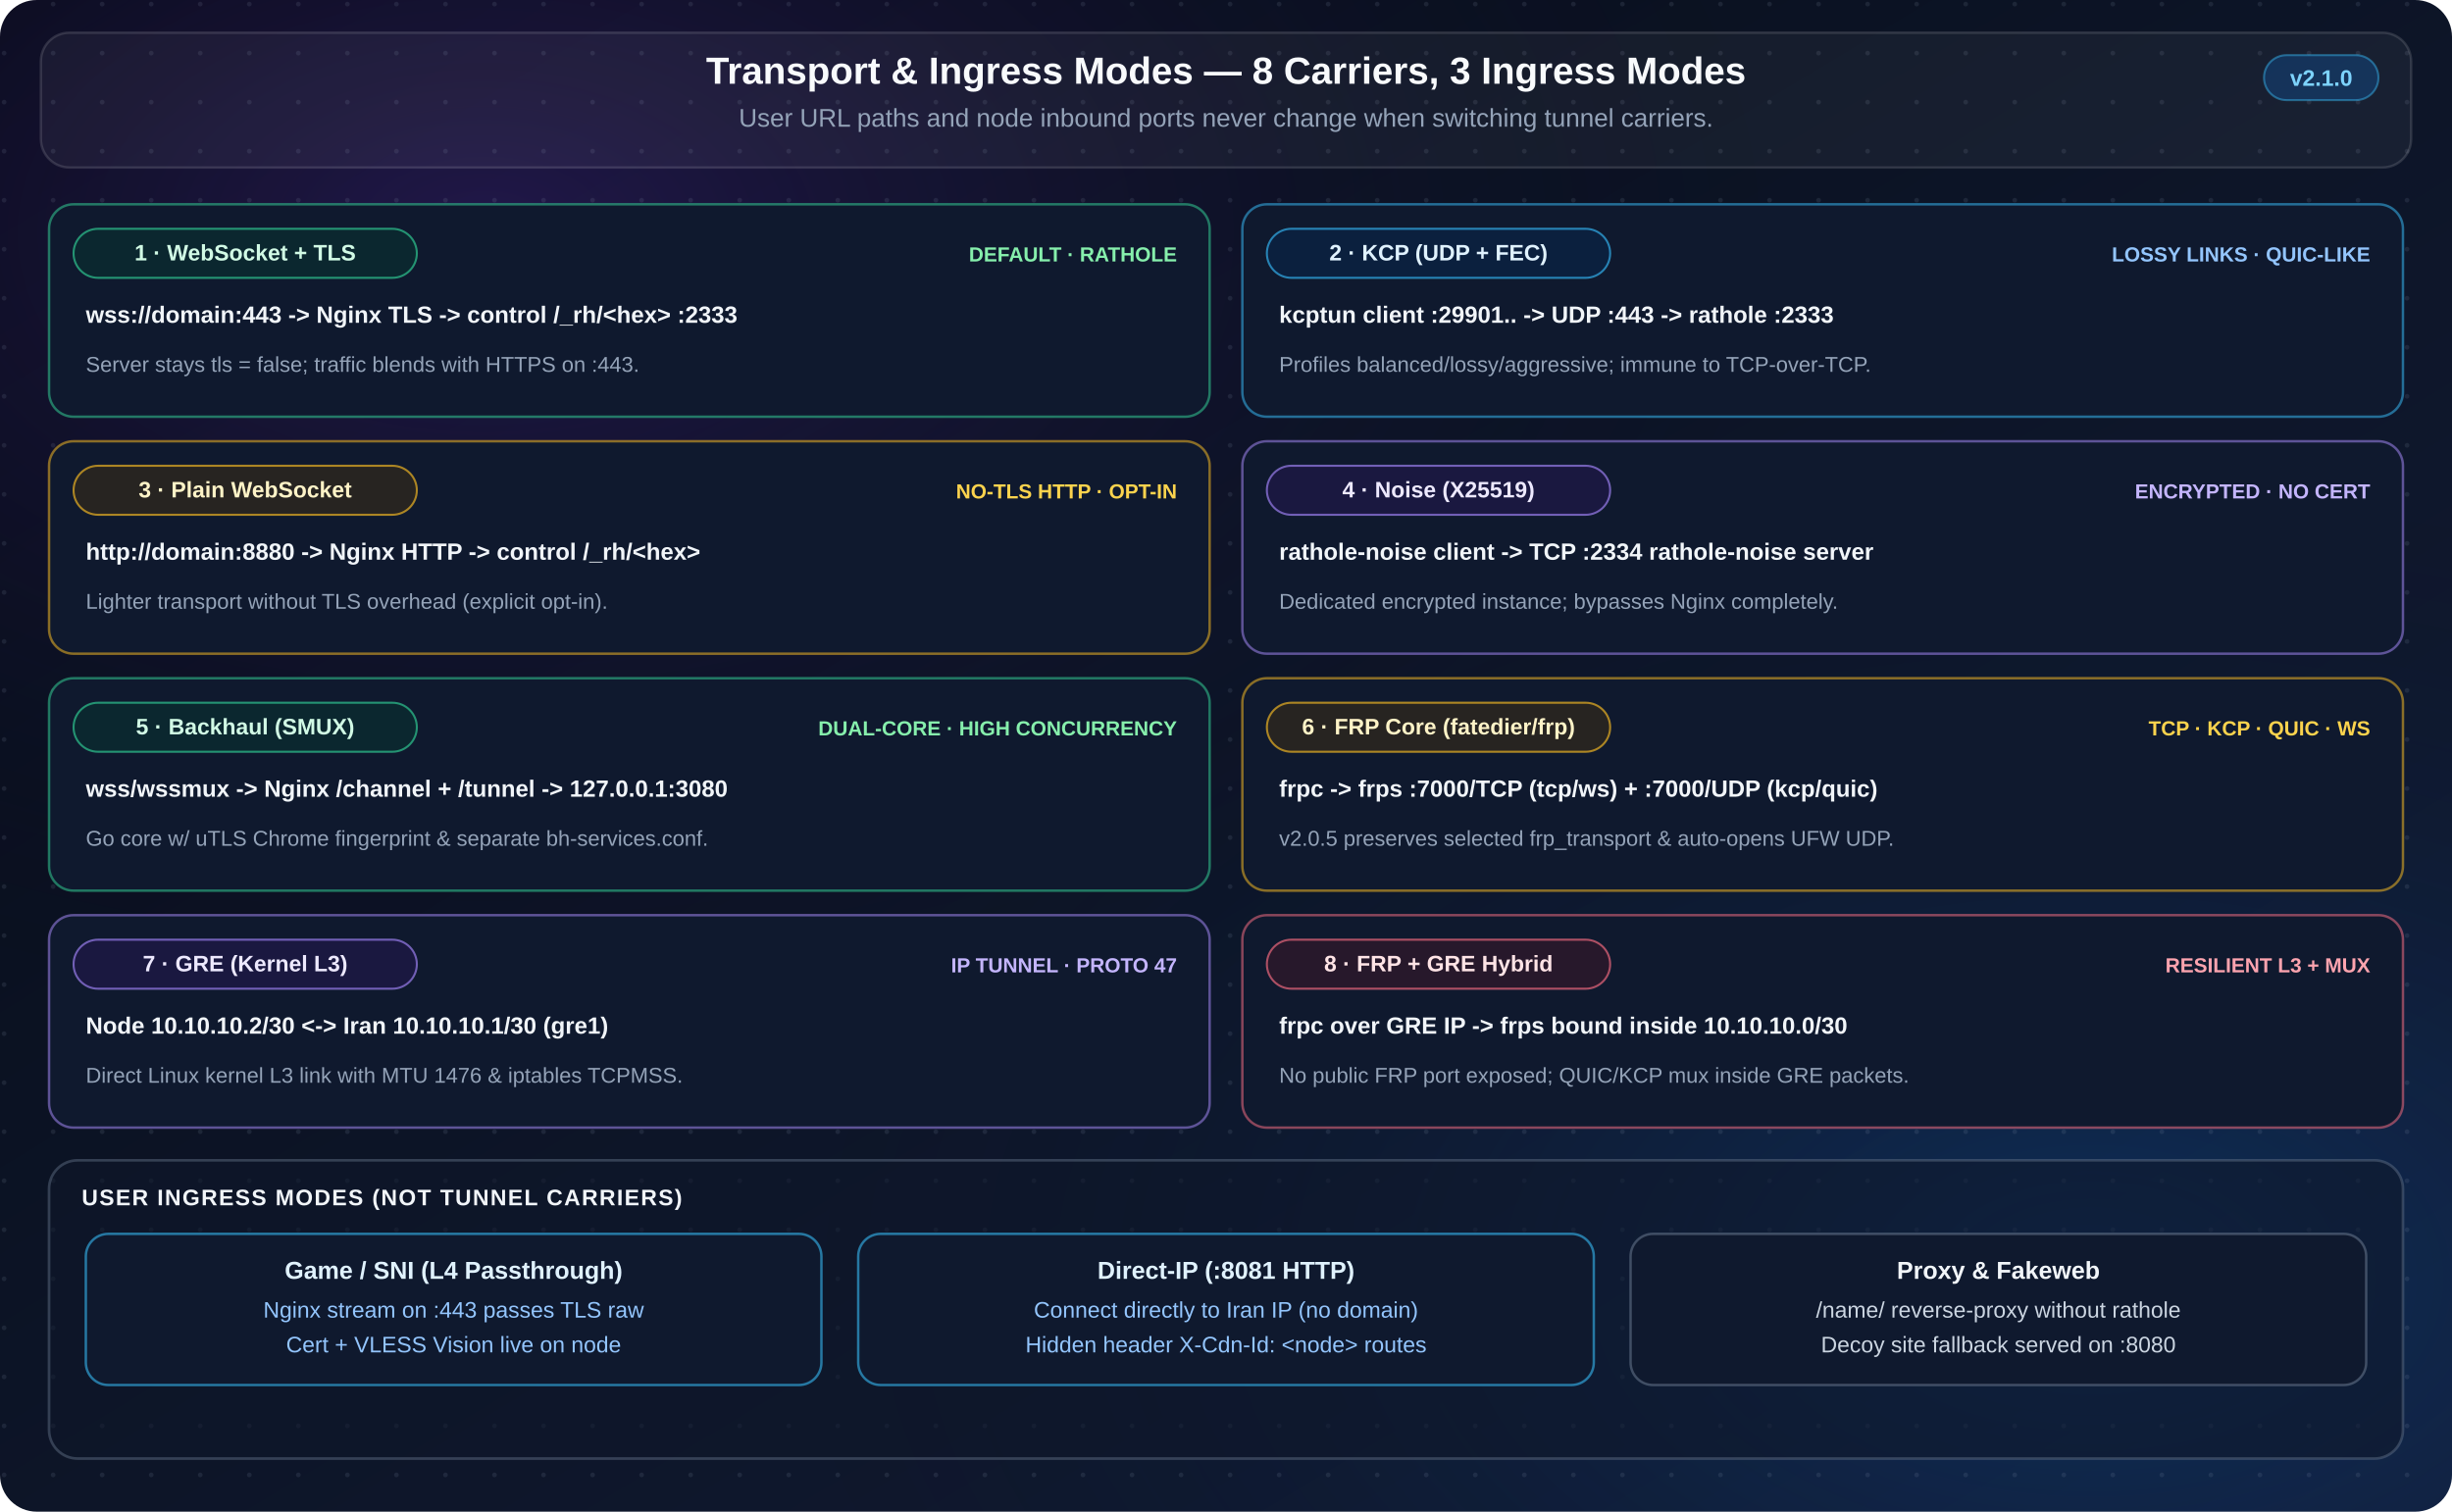
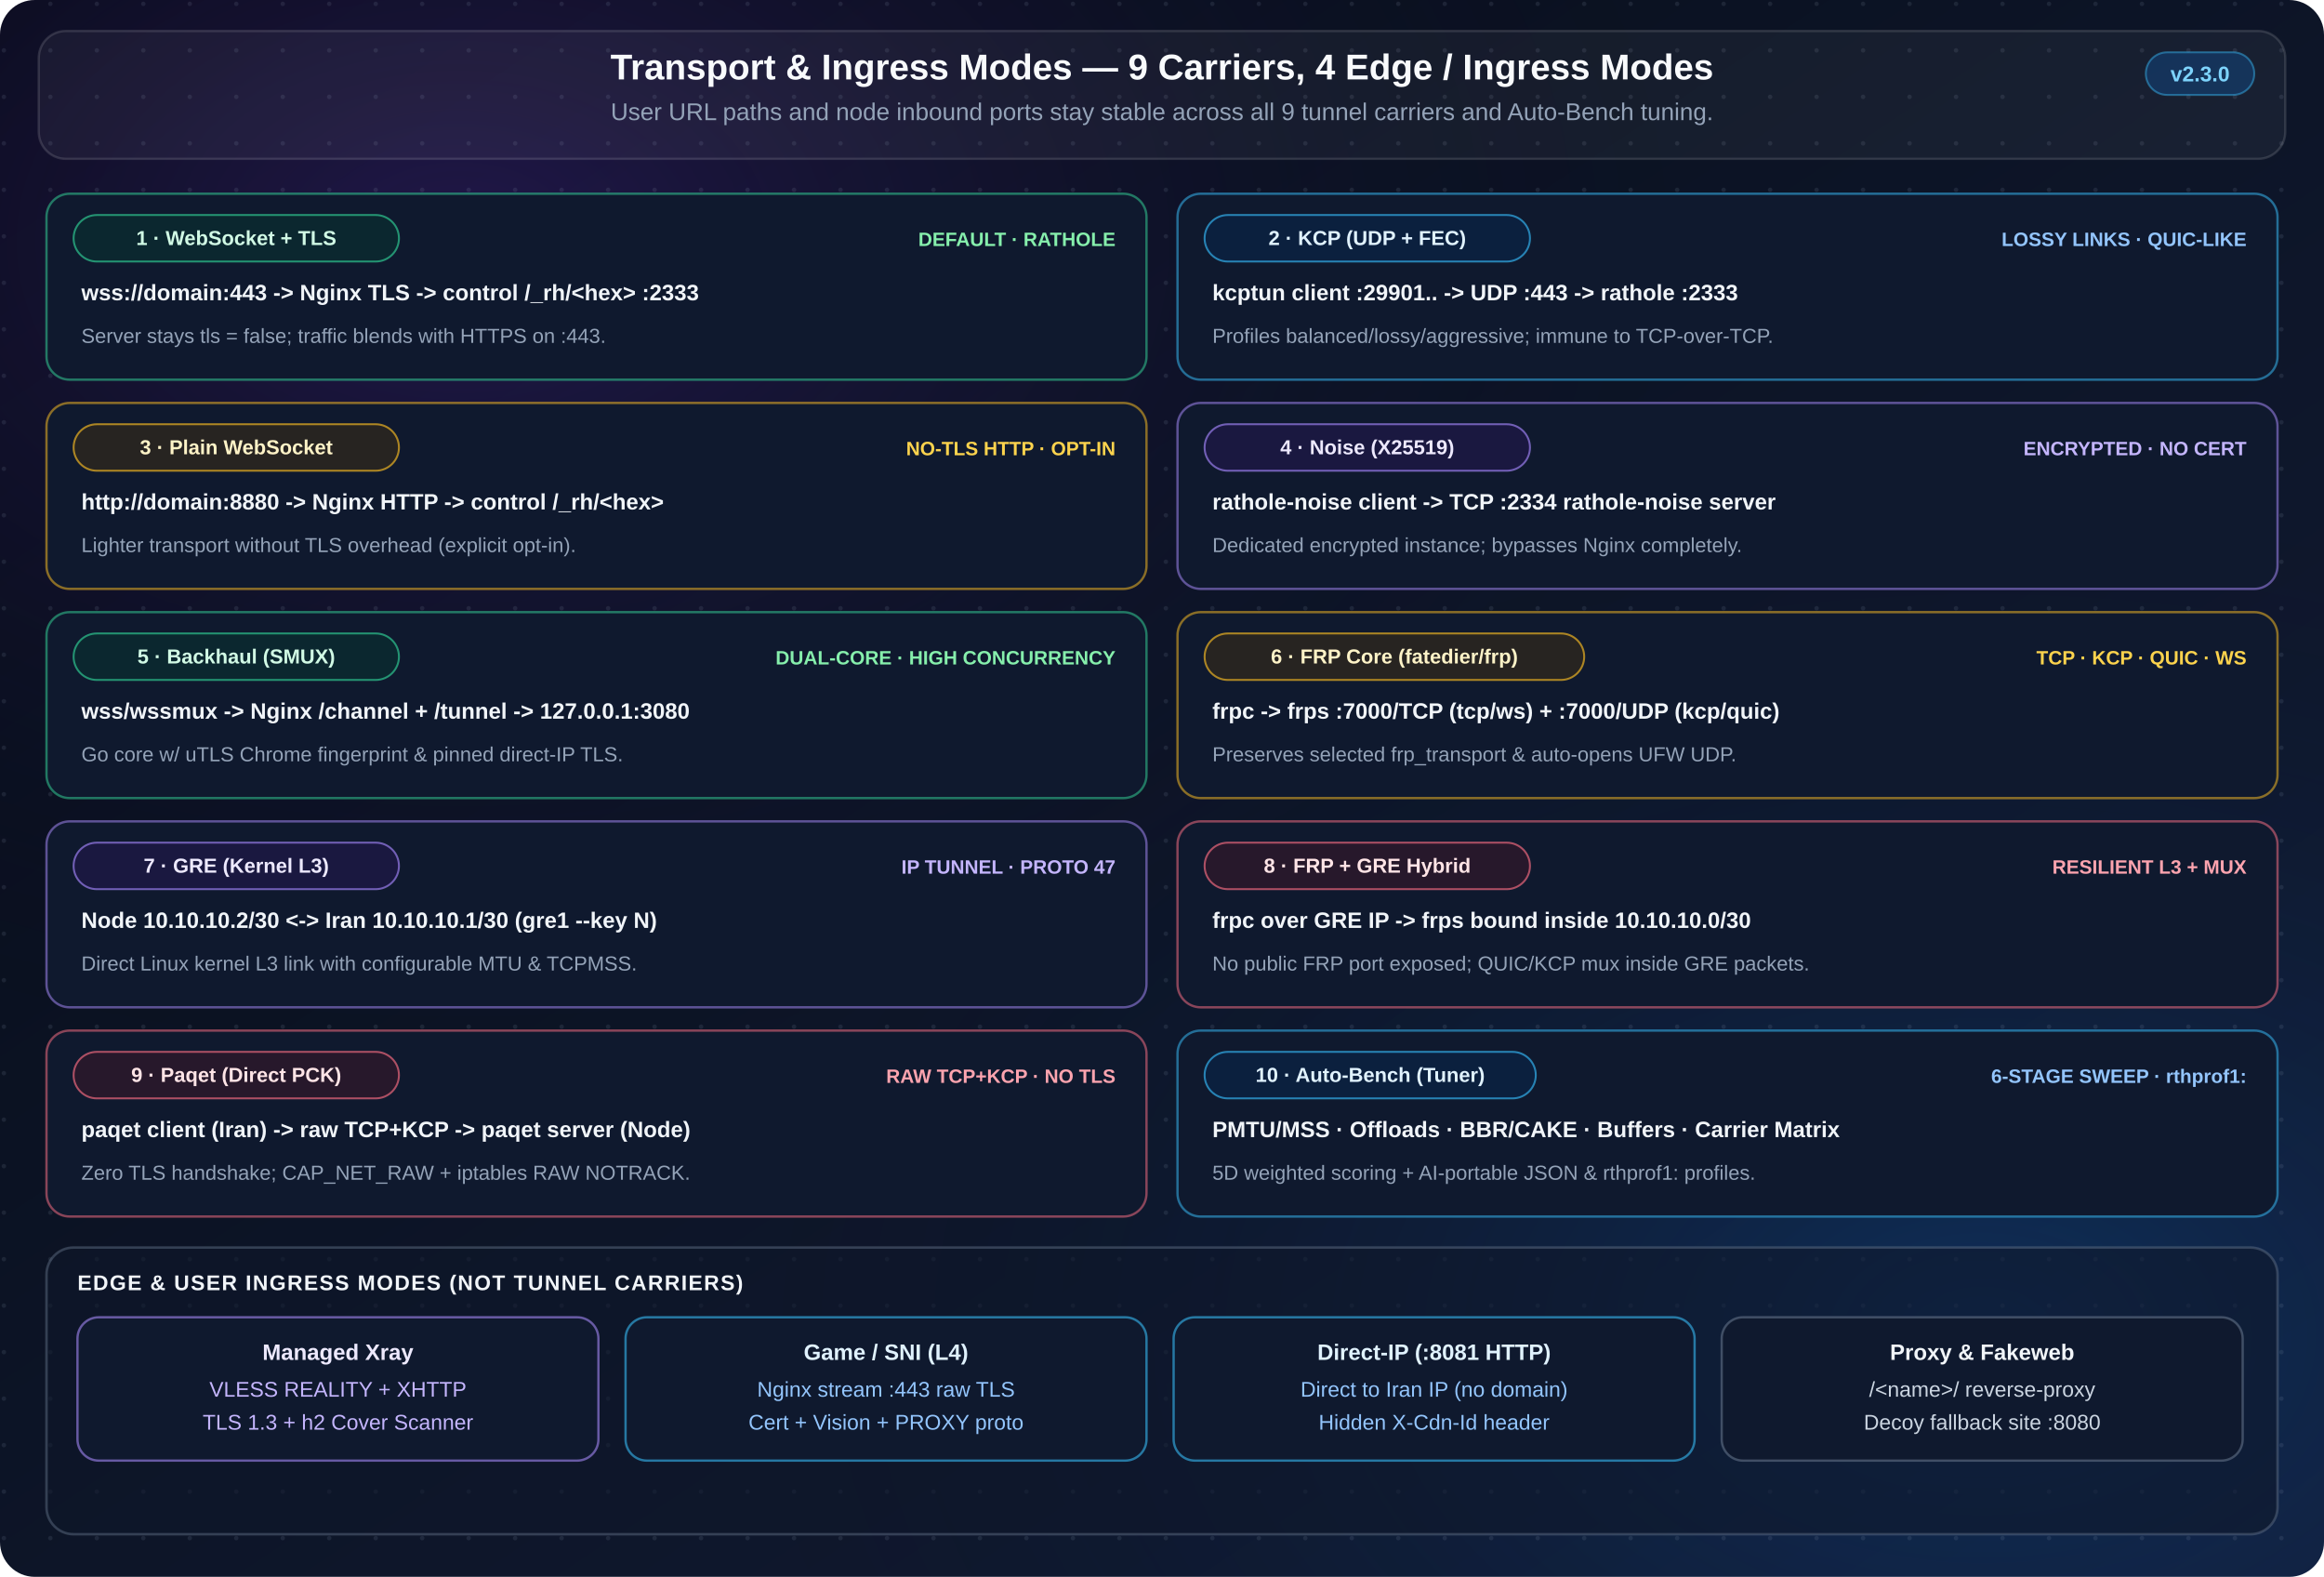
- <svg xmlns="http://www.w3.org/2000/svg" viewBox="0 0 1200 740" width="1200" height="740" font-family="Segoe UI, system-ui, -apple-system, Arial, sans-serif">
+ <svg xmlns="http://www.w3.org/2000/svg" viewBox="0 0 1200 814" width="1200" height="814" font-family="Segoe UI, system-ui, -apple-system, Arial, sans-serif">
  <defs>
    <linearGradient id="bgGrad" x1="0%" y1="0%" x2="100%" y2="100%">
      <stop offset="0%" stop-color="#060b16" />
      <stop offset="52%" stop-color="#0d1528" />
      <stop offset="100%" stop-color="#121c36" />
    </linearGradient>
    <radialGradient id="orbA" cx="20%" cy="15%" r="55%">
      <stop offset="0%" stop-color="rgba(124,58,237,0.22)" />
      <stop offset="100%" stop-color="rgba(0,0,0,0)" />
    </radialGradient>
    <radialGradient id="orbB" cx="85%" cy="85%" r="55%">
      <stop offset="0%" stop-color="rgba(10,132,255,0.20)" />
      <stop offset="100%" stop-color="rgba(0,0,0,0)" />
    </radialGradient>
    <pattern id="dotGrid" width="24" height="24" patternUnits="userSpaceOnUse">
      <circle cx="2" cy="2" r="1.15" fill="rgba(148,163,184,0.13)" />
    </pattern>
    <marker id="arr" viewBox="0 0 10 10" refX="8.5" refY="5" markerWidth="6.5" markerHeight="6.5" orient="auto">
      <path d="M0,1 L9,5 L0,9 z" fill="#38bdf8" />
    </marker>
    <marker id="arrV" viewBox="0 0 10 10" refX="8.5" refY="5" markerWidth="6.5" markerHeight="6.5" orient="auto">
      <path d="M0,1 L9,5 L0,9 z" fill="#a78bfa" />
    </marker>
    <marker id="arrG" viewBox="0 0 10 10" refX="8.5" refY="5" markerWidth="6.5" markerHeight="6.5" orient="auto">
      <path d="M0,1 L9,5 L0,9 z" fill="#34d399" />
    </marker>
    <marker id="arrR" viewBox="0 0 10 10" refX="8.5" refY="5" markerWidth="6.5" markerHeight="6.5" orient="auto">
      <path d="M0,1 L9,5 L0,9 z" fill="#fb7185" />
    </marker>
    <marker id="arrN" viewBox="0 0 10 10" refX="8.5" refY="5" markerWidth="6.5" markerHeight="6.5" orient="auto">
      <path d="M0,1 L9,5 L0,9 z" fill="#64748b" />
    </marker>
  </defs>
-   <rect x="0" y="0" width="1200" height="740" rx="18" fill="url(#bgGrad)" />
-   <rect x="0" y="0" width="1200" height="740" rx="18" fill="url(#orbA)" />
-   <rect x="0" y="0" width="1200" height="740" rx="18" fill="url(#orbB)" />
-   <rect x="0" y="0" width="1200" height="740" rx="18" fill="url(#dotGrid)" />
+   <rect x="0" y="0" width="1200" height="814" rx="18" fill="url(#bgGrad)" />
+   <rect x="0" y="0" width="1200" height="814" rx="18" fill="url(#orbA)" />
+   <rect x="0" y="0" width="1200" height="814" rx="18" fill="url(#orbB)" />
+   <rect x="0" y="0" width="1200" height="814" rx="18" fill="url(#dotGrid)" />
  <rect x="20" y="16" width="1160" height="66" rx="14" fill="rgba(255,255,255,0.05)" stroke="rgba(255,255,255,0.13)" stroke-width="1.2" />
-   <text x="600.0" y="41" text-anchor="middle" fill="#f8fafc" font-size="18.5" font-weight="700">Transport &amp; Ingress Modes — 8 Carriers, 3 Ingress Modes</text>
-   <text x="600.0" y="62" text-anchor="middle" fill="#94a3b8" font-size="12.5">User URL paths and node inbound ports never change when switching tunnel carriers.</text>
+   <text x="600.0" y="41" text-anchor="middle" fill="#f8fafc" font-size="18.5" font-weight="700">Transport &amp; Ingress Modes — 9 Carriers, 4 Edge / Ingress Modes</text>
+   <text x="600.0" y="62" text-anchor="middle" fill="#94a3b8" font-size="12.5">User URL paths and node inbound ports stay stable across all 9 tunnel carriers and Auto-Bench tuning.</text>
  <rect x="1108" y="27" width="56" height="22" rx="11" fill="rgba(10,132,255,0.20)" stroke="rgba(56,189,248,0.45)" stroke-width="1" />
-   <text x="1136" y="42" text-anchor="middle" fill="#7dd3fc" font-size="11" font-weight="700">v2.1.0</text>
-   <rect x="24" y="100" width="568" height="104" rx="12" fill="#0f192e" stroke="#34d399" stroke-opacity="0.52" stroke-width="1.2" />
-   <rect x="36.0" y="112.0" width="168" height="24" rx="12.0" fill="#0b1324" stroke="#34d399" stroke-opacity="0.65" stroke-width="1" />
-   <rect x="36.0" y="112.0" width="168" height="24" rx="12.0" fill="rgba(16,185,129,0.12)" />
-   <text x="120" y="127.5" text-anchor="middle" font-size="11" font-weight="700" fill="#d1fae5">1 · WebSocket + TLS</text>
-   <text x="576" y="128" text-anchor="end" font-size="10" font-weight="700" fill="#86efac">DEFAULT · RATHOLE</text>
-   <text x="42" y="158" text-anchor="start" font-size="11.5" font-weight="600" fill="#f1f5f9">wss://domain:443 -&gt; Nginx TLS -&gt; control /_rh/&lt;hex&gt; :2333</text>
-   <text x="42" y="182" text-anchor="start" font-size="10.5" font-weight="500" fill="#94a3b8">Server stays tls = false; traffic blends with HTTPS on :443.</text>
-   <rect x="608" y="100" width="568" height="104" rx="12" fill="#0f192e" stroke="#38bdf8" stroke-opacity="0.52" stroke-width="1.2" />
-   <rect x="620.0" y="112.0" width="168" height="24" rx="12.0" fill="#0b1324" stroke="#38bdf8" stroke-opacity="0.65" stroke-width="1" />
-   <rect x="620.0" y="112.0" width="168" height="24" rx="12.0" fill="rgba(10,132,255,0.12)" />
-   <text x="704" y="127.5" text-anchor="middle" font-size="11" font-weight="700" fill="#e0f2fe">2 · KCP (UDP + FEC)</text>
-   <text x="1160" y="128" text-anchor="end" font-size="10" font-weight="700" fill="#93c5fd">LOSSY LINKS · QUIC-LIKE</text>
-   <text x="626" y="158" text-anchor="start" font-size="11.5" font-weight="600" fill="#f1f5f9">kcptun client :29901.. -&gt; UDP :443 -&gt; rathole :2333</text>
-   <text x="626" y="182" text-anchor="start" font-size="10.5" font-weight="500" fill="#94a3b8">Profiles balanced/lossy/aggressive; immune to TCP-over-TCP.</text>
-   <rect x="24" y="216" width="568" height="104" rx="12" fill="#0f192e" stroke="#fbbf24" stroke-opacity="0.52" stroke-width="1.2" />
-   <rect x="36.0" y="228.0" width="168" height="24" rx="12.0" fill="#0b1324" stroke="#fbbf24" stroke-opacity="0.65" stroke-width="1" />
-   <rect x="36.0" y="228.0" width="168" height="24" rx="12.0" fill="rgba(245,158,11,0.12)" />
-   <text x="120" y="243.5" text-anchor="middle" font-size="11" font-weight="700" fill="#fef3c7">3 · Plain WebSocket</text>
-   <text x="576" y="244" text-anchor="end" font-size="10" font-weight="700" fill="#fcd34d">NO-TLS HTTP · OPT-IN</text>
-   <text x="42" y="274" text-anchor="start" font-size="11.5" font-weight="600" fill="#f1f5f9">http://domain:8880 -&gt; Nginx HTTP -&gt; control /_rh/&lt;hex&gt;</text>
-   <text x="42" y="298" text-anchor="start" font-size="10.5" font-weight="500" fill="#94a3b8">Lighter transport without TLS overhead (explicit opt-in).</text>
-   <rect x="608" y="216" width="568" height="104" rx="12" fill="#0f192e" stroke="#a78bfa" stroke-opacity="0.52" stroke-width="1.2" />
-   <rect x="620.0" y="228.0" width="168" height="24" rx="12.0" fill="#0b1324" stroke="#a78bfa" stroke-opacity="0.65" stroke-width="1" />
-   <rect x="620.0" y="228.0" width="168" height="24" rx="12.0" fill="rgba(124,58,237,0.14)" />
-   <text x="704" y="243.5" text-anchor="middle" font-size="11" font-weight="700" fill="#ede9fe">4 · Noise (X25519)</text>
-   <text x="1160" y="244" text-anchor="end" font-size="10" font-weight="700" fill="#c4b5fd">ENCRYPTED · NO CERT</text>
-   <text x="626" y="274" text-anchor="start" font-size="11.5" font-weight="600" fill="#f1f5f9">rathole-noise client -&gt; TCP :2334 rathole-noise server</text>
-   <text x="626" y="298" text-anchor="start" font-size="10.5" font-weight="500" fill="#94a3b8">Dedicated encrypted instance; bypasses Nginx completely.</text>
-   <rect x="24" y="332" width="568" height="104" rx="12" fill="#0f192e" stroke="#34d399" stroke-opacity="0.52" stroke-width="1.2" />
-   <rect x="36.0" y="344.0" width="168" height="24" rx="12.0" fill="#0b1324" stroke="#34d399" stroke-opacity="0.65" stroke-width="1" />
-   <rect x="36.0" y="344.0" width="168" height="24" rx="12.0" fill="rgba(16,185,129,0.12)" />
-   <text x="120" y="359.5" text-anchor="middle" font-size="11" font-weight="700" fill="#d1fae5">5 · Backhaul (SMUX)</text>
-   <text x="576" y="360" text-anchor="end" font-size="10" font-weight="700" fill="#86efac">DUAL-CORE · HIGH CONCURRENCY</text>
-   <text x="42" y="390" text-anchor="start" font-size="11.5" font-weight="600" fill="#f1f5f9">wss/wssmux -&gt; Nginx /channel + /tunnel -&gt; 127.0.0.1:3080</text>
-   <text x="42" y="414" text-anchor="start" font-size="10.5" font-weight="500" fill="#94a3b8">Go core w/ uTLS Chrome fingerprint &amp; separate bh-services.conf.</text>
-   <rect x="608" y="332" width="568" height="104" rx="12" fill="#0f192e" stroke="#fbbf24" stroke-opacity="0.52" stroke-width="1.2" />
-   <rect x="620.0" y="344.0" width="168" height="24" rx="12.0" fill="#0b1324" stroke="#fbbf24" stroke-opacity="0.65" stroke-width="1" />
-   <rect x="620.0" y="344.0" width="168" height="24" rx="12.0" fill="rgba(245,158,11,0.12)" />
-   <text x="704" y="359.5" text-anchor="middle" font-size="11" font-weight="700" fill="#fef3c7">6 · FRP Core (fatedier/frp)</text>
-   <text x="1160" y="360" text-anchor="end" font-size="10" font-weight="700" fill="#fcd34d">TCP · KCP · QUIC · WS</text>
-   <text x="626" y="390" text-anchor="start" font-size="11.5" font-weight="600" fill="#f1f5f9">frpc -&gt; frps :7000/TCP (tcp/ws) + :7000/UDP (kcp/quic)</text>
-   <text x="626" y="414" text-anchor="start" font-size="10.5" font-weight="500" fill="#94a3b8">v2.0.5 preserves selected frp_transport &amp; auto-opens UFW UDP.</text>
-   <rect x="24" y="448" width="568" height="104" rx="12" fill="#0f192e" stroke="#a78bfa" stroke-opacity="0.52" stroke-width="1.2" />
-   <rect x="36.0" y="460.0" width="168" height="24" rx="12.0" fill="#0b1324" stroke="#a78bfa" stroke-opacity="0.65" stroke-width="1" />
-   <rect x="36.0" y="460.0" width="168" height="24" rx="12.0" fill="rgba(124,58,237,0.14)" />
-   <text x="120" y="475.5" text-anchor="middle" font-size="11" font-weight="700" fill="#ede9fe">7 · GRE (Kernel L3)</text>
-   <text x="576" y="476" text-anchor="end" font-size="10" font-weight="700" fill="#c4b5fd">IP TUNNEL · PROTO 47</text>
-   <text x="42" y="506" text-anchor="start" font-size="11.5" font-weight="600" fill="#f1f5f9">Node 10.10.10.2/30 &lt;-&gt; Iran 10.10.10.1/30 (gre1)</text>
-   <text x="42" y="530" text-anchor="start" font-size="10.5" font-weight="500" fill="#94a3b8">Direct Linux kernel L3 link with MTU 1476 &amp; iptables TCPMSS.</text>
-   <rect x="608" y="448" width="568" height="104" rx="12" fill="#0f192e" stroke="#fb7185" stroke-opacity="0.52" stroke-width="1.2" />
-   <rect x="620.0" y="460.0" width="168" height="24" rx="12.0" fill="#0b1324" stroke="#fb7185" stroke-opacity="0.65" stroke-width="1" />
-   <rect x="620.0" y="460.0" width="168" height="24" rx="12.0" fill="rgba(244,63,94,0.12)" />
-   <text x="704" y="475.5" text-anchor="middle" font-size="11" font-weight="700" fill="#ffe4e6">8 · FRP + GRE Hybrid</text>
-   <text x="1160" y="476" text-anchor="end" font-size="10" font-weight="700" fill="#fda4af">RESILIENT L3 + MUX</text>
-   <text x="626" y="506" text-anchor="start" font-size="11.5" font-weight="600" fill="#f1f5f9">frpc over GRE IP -&gt; frps bound inside 10.10.10.0/30</text>
-   <text x="626" y="530" text-anchor="start" font-size="10.5" font-weight="500" fill="#94a3b8">No public FRP port exposed; QUIC/KCP mux inside GRE packets.</text>
-   <rect x="24" y="568" width="1152" height="146" rx="14" fill="rgba(15,23,42,0.58)" stroke="#64748b" stroke-opacity="0.45" stroke-width="1.3" />
-   <text x="40" y="590" font-size="11" font-weight="700" letter-spacing="0.06em" fill="#f1f5f9">USER INGRESS MODES (NOT TUNNEL CARRIERS)</text>
-   <rect x="42" y="604" width="360" height="74" rx="11" fill="#0f192e" stroke="#38bdf8" stroke-opacity="0.58" stroke-width="1.2" />
-   <text x="222.0" y="626" text-anchor="middle" font-size="12" font-weight="700" fill="#e0f2fe">Game / SNI (L4 Passthrough)</text>
-   <text x="222.0" y="645" text-anchor="middle" font-size="11" fill="#93c5fd">Nginx stream on :443 passes TLS raw</text>
-   <text x="222.0" y="662" text-anchor="middle" font-size="11" fill="#93c5fd">Cert + VLESS Vision live on node</text>
-   <rect x="420" y="604" width="360" height="74" rx="11" fill="#0f192e" stroke="#38bdf8" stroke-opacity="0.58" stroke-width="1.2" />
-   <text x="600.0" y="626" text-anchor="middle" font-size="12" font-weight="700" fill="#e0f2fe">Direct-IP (:8081 HTTP)</text>
-   <text x="600.0" y="645" text-anchor="middle" font-size="11" fill="#93c5fd">Connect directly to Iran IP (no domain)</text>
-   <text x="600.0" y="662" text-anchor="middle" font-size="11" fill="#93c5fd">Hidden header X-Cdn-Id: &lt;node&gt; routes</text>
-   <rect x="798" y="604" width="360" height="74" rx="11" fill="#0f192e" stroke="#64748b" stroke-opacity="0.58" stroke-width="1.2" />
-   <text x="978.0" y="626" text-anchor="middle" font-size="12" font-weight="700" fill="#f1f5f9">Proxy &amp; Fakeweb</text>
-   <text x="978.0" y="645" text-anchor="middle" font-size="11" fill="#cbd5e1">/name/ reverse-proxy without rathole</text>
-   <text x="978.0" y="662" text-anchor="middle" font-size="11" fill="#cbd5e1">Decoy site fallback served on :8080</text>
+   <text x="1136" y="42" text-anchor="middle" fill="#7dd3fc" font-size="11" font-weight="700">v2.3.0</text>
+   <rect x="24" y="100" width="568" height="96" rx="12" fill="#0f192e" stroke="#34d399" stroke-opacity="0.52" stroke-width="1.2" />
+   <rect x="38.0" y="111.0" width="168" height="24" rx="12.0" fill="#0b1324" stroke="#34d399" stroke-opacity="0.65" stroke-width="1" />
+   <rect x="38.0" y="111.0" width="168" height="24" rx="12.0" fill="rgba(16,185,129,0.12)" />
+   <text x="122.0" y="126.5" text-anchor="middle" font-size="10.5" font-weight="700" fill="#d1fae5">1 · WebSocket + TLS</text>
+   <text x="576" y="127" text-anchor="end" font-size="10" font-weight="700" fill="#86efac">DEFAULT · RATHOLE</text>
+   <text x="42" y="155" text-anchor="start" font-size="11.5" font-weight="600" fill="#f1f5f9">wss://domain:443 -&gt; Nginx TLS -&gt; control /_rh/&lt;hex&gt; :2333</text>
+   <text x="42" y="177" text-anchor="start" font-size="10.5" font-weight="500" fill="#94a3b8">Server stays tls = false; traffic blends with HTTPS on :443.</text>
+   <rect x="608" y="100" width="568" height="96" rx="12" fill="#0f192e" stroke="#38bdf8" stroke-opacity="0.52" stroke-width="1.2" />
+   <rect x="622.0" y="111.0" width="168" height="24" rx="12.0" fill="#0b1324" stroke="#38bdf8" stroke-opacity="0.65" stroke-width="1" />
+   <rect x="622.0" y="111.0" width="168" height="24" rx="12.0" fill="rgba(10,132,255,0.12)" />
+   <text x="706.0" y="126.5" text-anchor="middle" font-size="10.5" font-weight="700" fill="#e0f2fe">2 · KCP (UDP + FEC)</text>
+   <text x="1160" y="127" text-anchor="end" font-size="10" font-weight="700" fill="#93c5fd">LOSSY LINKS · QUIC-LIKE</text>
+   <text x="626" y="155" text-anchor="start" font-size="11.5" font-weight="600" fill="#f1f5f9">kcptun client :29901.. -&gt; UDP :443 -&gt; rathole :2333</text>
+   <text x="626" y="177" text-anchor="start" font-size="10.5" font-weight="500" fill="#94a3b8">Profiles balanced/lossy/aggressive; immune to TCP-over-TCP.</text>
+   <rect x="24" y="208" width="568" height="96" rx="12" fill="#0f192e" stroke="#fbbf24" stroke-opacity="0.52" stroke-width="1.2" />
+   <rect x="38.0" y="219.0" width="168" height="24" rx="12.0" fill="#0b1324" stroke="#fbbf24" stroke-opacity="0.65" stroke-width="1" />
+   <rect x="38.0" y="219.0" width="168" height="24" rx="12.0" fill="rgba(245,158,11,0.12)" />
+   <text x="122.0" y="234.5" text-anchor="middle" font-size="10.5" font-weight="700" fill="#fef3c7">3 · Plain WebSocket</text>
+   <text x="576" y="235" text-anchor="end" font-size="10" font-weight="700" fill="#fcd34d">NO-TLS HTTP · OPT-IN</text>
+   <text x="42" y="263" text-anchor="start" font-size="11.5" font-weight="600" fill="#f1f5f9">http://domain:8880 -&gt; Nginx HTTP -&gt; control /_rh/&lt;hex&gt;</text>
+   <text x="42" y="285" text-anchor="start" font-size="10.5" font-weight="500" fill="#94a3b8">Lighter transport without TLS overhead (explicit opt-in).</text>
+   <rect x="608" y="208" width="568" height="96" rx="12" fill="#0f192e" stroke="#a78bfa" stroke-opacity="0.52" stroke-width="1.2" />
+   <rect x="622.0" y="219.0" width="168" height="24" rx="12.0" fill="#0b1324" stroke="#a78bfa" stroke-opacity="0.65" stroke-width="1" />
+   <rect x="622.0" y="219.0" width="168" height="24" rx="12.0" fill="rgba(124,58,237,0.14)" />
+   <text x="706.0" y="234.5" text-anchor="middle" font-size="10.5" font-weight="700" fill="#ede9fe">4 · Noise (X25519)</text>
+   <text x="1160" y="235" text-anchor="end" font-size="10" font-weight="700" fill="#c4b5fd">ENCRYPTED · NO CERT</text>
+   <text x="626" y="263" text-anchor="start" font-size="11.5" font-weight="600" fill="#f1f5f9">rathole-noise client -&gt; TCP :2334 rathole-noise server</text>
+   <text x="626" y="285" text-anchor="start" font-size="10.5" font-weight="500" fill="#94a3b8">Dedicated encrypted instance; bypasses Nginx completely.</text>
+   <rect x="24" y="316" width="568" height="96" rx="12" fill="#0f192e" stroke="#34d399" stroke-opacity="0.52" stroke-width="1.2" />
+   <rect x="38.0" y="327.0" width="168" height="24" rx="12.0" fill="#0b1324" stroke="#34d399" stroke-opacity="0.65" stroke-width="1" />
+   <rect x="38.0" y="327.0" width="168" height="24" rx="12.0" fill="rgba(16,185,129,0.12)" />
+   <text x="122.0" y="342.5" text-anchor="middle" font-size="10.5" font-weight="700" fill="#d1fae5">5 · Backhaul (SMUX)</text>
+   <text x="576" y="343" text-anchor="end" font-size="10" font-weight="700" fill="#86efac">DUAL-CORE · HIGH CONCURRENCY</text>
+   <text x="42" y="371" text-anchor="start" font-size="11.5" font-weight="600" fill="#f1f5f9">wss/wssmux -&gt; Nginx /channel + /tunnel -&gt; 127.0.0.1:3080</text>
+   <text x="42" y="393" text-anchor="start" font-size="10.5" font-weight="500" fill="#94a3b8">Go core w/ uTLS Chrome fingerprint &amp; pinned direct-IP TLS.</text>
+   <rect x="608" y="316" width="568" height="96" rx="12" fill="#0f192e" stroke="#fbbf24" stroke-opacity="0.52" stroke-width="1.2" />
+   <rect x="622.0" y="327.0" width="196" height="24" rx="12.0" fill="#0b1324" stroke="#fbbf24" stroke-opacity="0.65" stroke-width="1" />
+   <rect x="622.0" y="327.0" width="196" height="24" rx="12.0" fill="rgba(245,158,11,0.12)" />
+   <text x="720.0" y="342.5" text-anchor="middle" font-size="10.5" font-weight="700" fill="#fef3c7">6 · FRP Core (fatedier/frp)</text>
+   <text x="1160" y="343" text-anchor="end" font-size="10" font-weight="700" fill="#fcd34d">TCP · KCP · QUIC · WS</text>
+   <text x="626" y="371" text-anchor="start" font-size="11.5" font-weight="600" fill="#f1f5f9">frpc -&gt; frps :7000/TCP (tcp/ws) + :7000/UDP (kcp/quic)</text>
+   <text x="626" y="393" text-anchor="start" font-size="10.5" font-weight="500" fill="#94a3b8">Preserves selected frp_transport &amp; auto-opens UFW UDP.</text>
+   <rect x="24" y="424" width="568" height="96" rx="12" fill="#0f192e" stroke="#a78bfa" stroke-opacity="0.52" stroke-width="1.2" />
+   <rect x="38.0" y="435.0" width="168" height="24" rx="12.0" fill="#0b1324" stroke="#a78bfa" stroke-opacity="0.65" stroke-width="1" />
+   <rect x="38.0" y="435.0" width="168" height="24" rx="12.0" fill="rgba(124,58,237,0.14)" />
+   <text x="122.0" y="450.5" text-anchor="middle" font-size="10.5" font-weight="700" fill="#ede9fe">7 · GRE (Kernel L3)</text>
+   <text x="576" y="451" text-anchor="end" font-size="10" font-weight="700" fill="#c4b5fd">IP TUNNEL · PROTO 47</text>
+   <text x="42" y="479" text-anchor="start" font-size="11.5" font-weight="600" fill="#f1f5f9">Node 10.10.10.2/30 &lt;-&gt; Iran 10.10.10.1/30 (gre1 --key N)</text>
+   <text x="42" y="501" text-anchor="start" font-size="10.5" font-weight="500" fill="#94a3b8">Direct Linux kernel L3 link with configurable MTU &amp; TCPMSS.</text>
+   <rect x="608" y="424" width="568" height="96" rx="12" fill="#0f192e" stroke="#fb7185" stroke-opacity="0.52" stroke-width="1.2" />
+   <rect x="622.0" y="435.0" width="168" height="24" rx="12.0" fill="#0b1324" stroke="#fb7185" stroke-opacity="0.65" stroke-width="1" />
+   <rect x="622.0" y="435.0" width="168" height="24" rx="12.0" fill="rgba(244,63,94,0.12)" />
+   <text x="706.0" y="450.5" text-anchor="middle" font-size="10.5" font-weight="700" fill="#ffe4e6">8 · FRP + GRE Hybrid</text>
+   <text x="1160" y="451" text-anchor="end" font-size="10" font-weight="700" fill="#fda4af">RESILIENT L3 + MUX</text>
+   <text x="626" y="479" text-anchor="start" font-size="11.5" font-weight="600" fill="#f1f5f9">frpc over GRE IP -&gt; frps bound inside 10.10.10.0/30</text>
+   <text x="626" y="501" text-anchor="start" font-size="10.5" font-weight="500" fill="#94a3b8">No public FRP port exposed; QUIC/KCP mux inside GRE packets.</text>
+   <rect x="24" y="532" width="568" height="96" rx="12" fill="#0f192e" stroke="#fb7185" stroke-opacity="0.52" stroke-width="1.2" />
+   <rect x="38.0" y="543.0" width="168" height="24" rx="12.0" fill="#0b1324" stroke="#fb7185" stroke-opacity="0.65" stroke-width="1" />
+   <rect x="38.0" y="543.0" width="168" height="24" rx="12.0" fill="rgba(244,63,94,0.12)" />
+   <text x="122.0" y="558.5" text-anchor="middle" font-size="10.5" font-weight="700" fill="#ffe4e6">9 · Paqet (Direct PCK)</text>
+   <text x="576" y="559" text-anchor="end" font-size="10" font-weight="700" fill="#fda4af">RAW TCP+KCP · NO TLS</text>
+   <text x="42" y="587" text-anchor="start" font-size="11.5" font-weight="600" fill="#f1f5f9">paqet client (Iran) -&gt; raw TCP+KCP -&gt; paqet server (Node)</text>
+   <text x="42" y="609" text-anchor="start" font-size="10.5" font-weight="500" fill="#94a3b8">Zero TLS handshake; CAP_NET_RAW + iptables RAW NOTRACK.</text>
+   <rect x="608" y="532" width="568" height="96" rx="12" fill="#0f192e" stroke="#38bdf8" stroke-opacity="0.52" stroke-width="1.2" />
+   <rect x="622.0" y="543.0" width="171" height="24" rx="12.0" fill="#0b1324" stroke="#38bdf8" stroke-opacity="0.65" stroke-width="1" />
+   <rect x="622.0" y="543.0" width="171" height="24" rx="12.0" fill="rgba(10,132,255,0.12)" />
+   <text x="707.5" y="558.5" text-anchor="middle" font-size="10.5" font-weight="700" fill="#e0f2fe">10 · Auto-Bench (Tuner)</text>
+   <text x="1160" y="559" text-anchor="end" font-size="10" font-weight="700" fill="#93c5fd">6-STAGE SWEEP · rthprof1:</text>
+   <text x="626" y="587" text-anchor="start" font-size="11.5" font-weight="600" fill="#f1f5f9">PMTU/MSS · Offloads · BBR/CAKE · Buffers · Carrier Matrix</text>
+   <text x="626" y="609" text-anchor="start" font-size="10.5" font-weight="500" fill="#94a3b8">5D weighted scoring + AI-portable JSON &amp; rthprof1: profiles.</text>
+   <rect x="24" y="644" width="1152" height="148" rx="14" fill="rgba(15,23,42,0.58)" stroke="#64748b" stroke-opacity="0.45" stroke-width="1.3" />
+   <text x="40" y="666" font-size="11" font-weight="700" letter-spacing="0.06em" fill="#f1f5f9">EDGE &amp; USER INGRESS MODES (NOT TUNNEL CARRIERS)</text>
+   <rect x="40" y="680" width="269" height="74" rx="11" fill="#0f192e" stroke="#a78bfa" stroke-opacity="0.58" stroke-width="1.2" />
+   <text x="174.5" y="702" text-anchor="middle" font-size="11.5" font-weight="700" fill="#ede9fe">Managed Xray</text>
+   <text x="174.5" y="721" text-anchor="middle" font-size="11" fill="#c4b5fd">VLESS REALITY + XHTTP</text>
+   <text x="174.5" y="738" text-anchor="middle" font-size="11" fill="#c4b5fd">TLS 1.3 + h2 Cover Scanner</text>
+   <rect x="323" y="680" width="269" height="74" rx="11" fill="#0f192e" stroke="#38bdf8" stroke-opacity="0.58" stroke-width="1.2" />
+   <text x="457.5" y="702" text-anchor="middle" font-size="11.5" font-weight="700" fill="#e0f2fe">Game / SNI (L4)</text>
+   <text x="457.5" y="721" text-anchor="middle" font-size="11" fill="#93c5fd">Nginx stream :443 raw TLS</text>
+   <text x="457.5" y="738" text-anchor="middle" font-size="11" fill="#93c5fd">Cert + Vision + PROXY proto</text>
+   <rect x="606" y="680" width="269" height="74" rx="11" fill="#0f192e" stroke="#38bdf8" stroke-opacity="0.58" stroke-width="1.2" />
+   <text x="740.5" y="702" text-anchor="middle" font-size="11.5" font-weight="700" fill="#e0f2fe">Direct-IP (:8081 HTTP)</text>
+   <text x="740.5" y="721" text-anchor="middle" font-size="11" fill="#93c5fd">Direct to Iran IP (no domain)</text>
+   <text x="740.5" y="738" text-anchor="middle" font-size="11" fill="#93c5fd">Hidden X-Cdn-Id header</text>
+   <rect x="889" y="680" width="269" height="74" rx="11" fill="#0f192e" stroke="#64748b" stroke-opacity="0.58" stroke-width="1.2" />
+   <text x="1023.5" y="702" text-anchor="middle" font-size="11.5" font-weight="700" fill="#f1f5f9">Proxy &amp; Fakeweb</text>
+   <text x="1023.5" y="721" text-anchor="middle" font-size="11" fill="#cbd5e1">/&lt;name&gt;/ reverse-proxy</text>
+   <text x="1023.5" y="738" text-anchor="middle" font-size="11" fill="#cbd5e1">Decoy fallback site :8080</text>
</svg>
